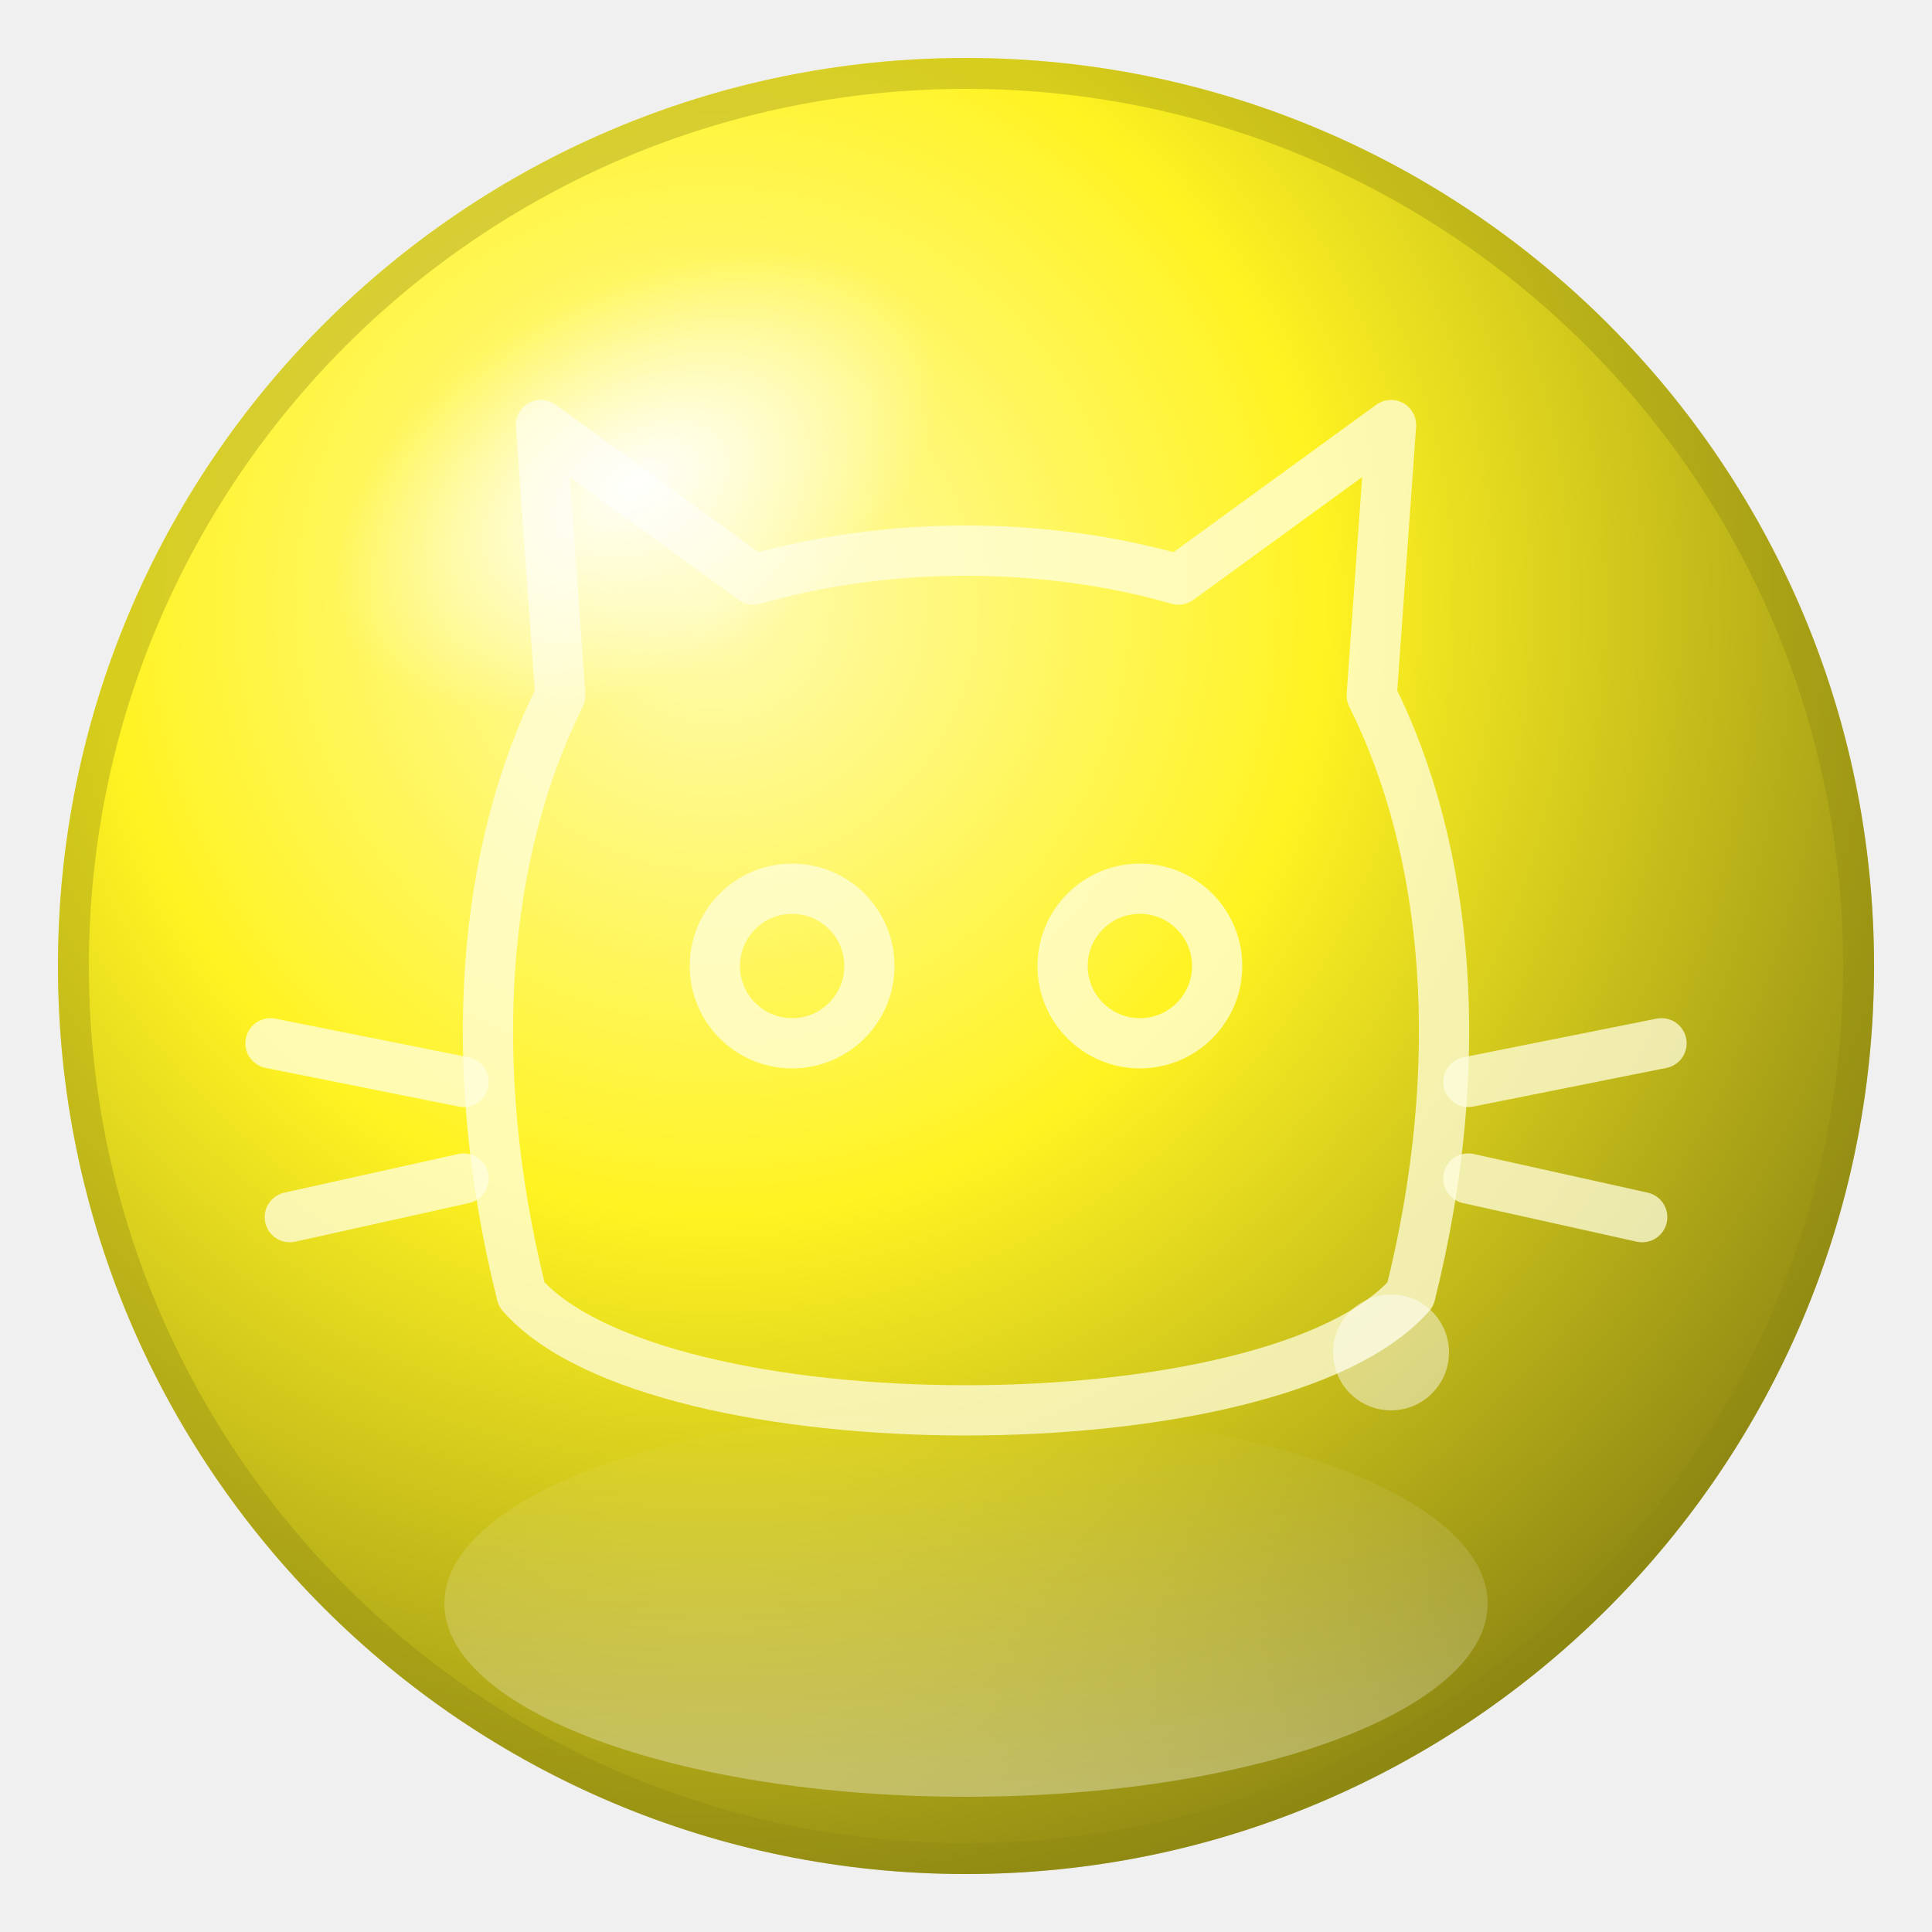
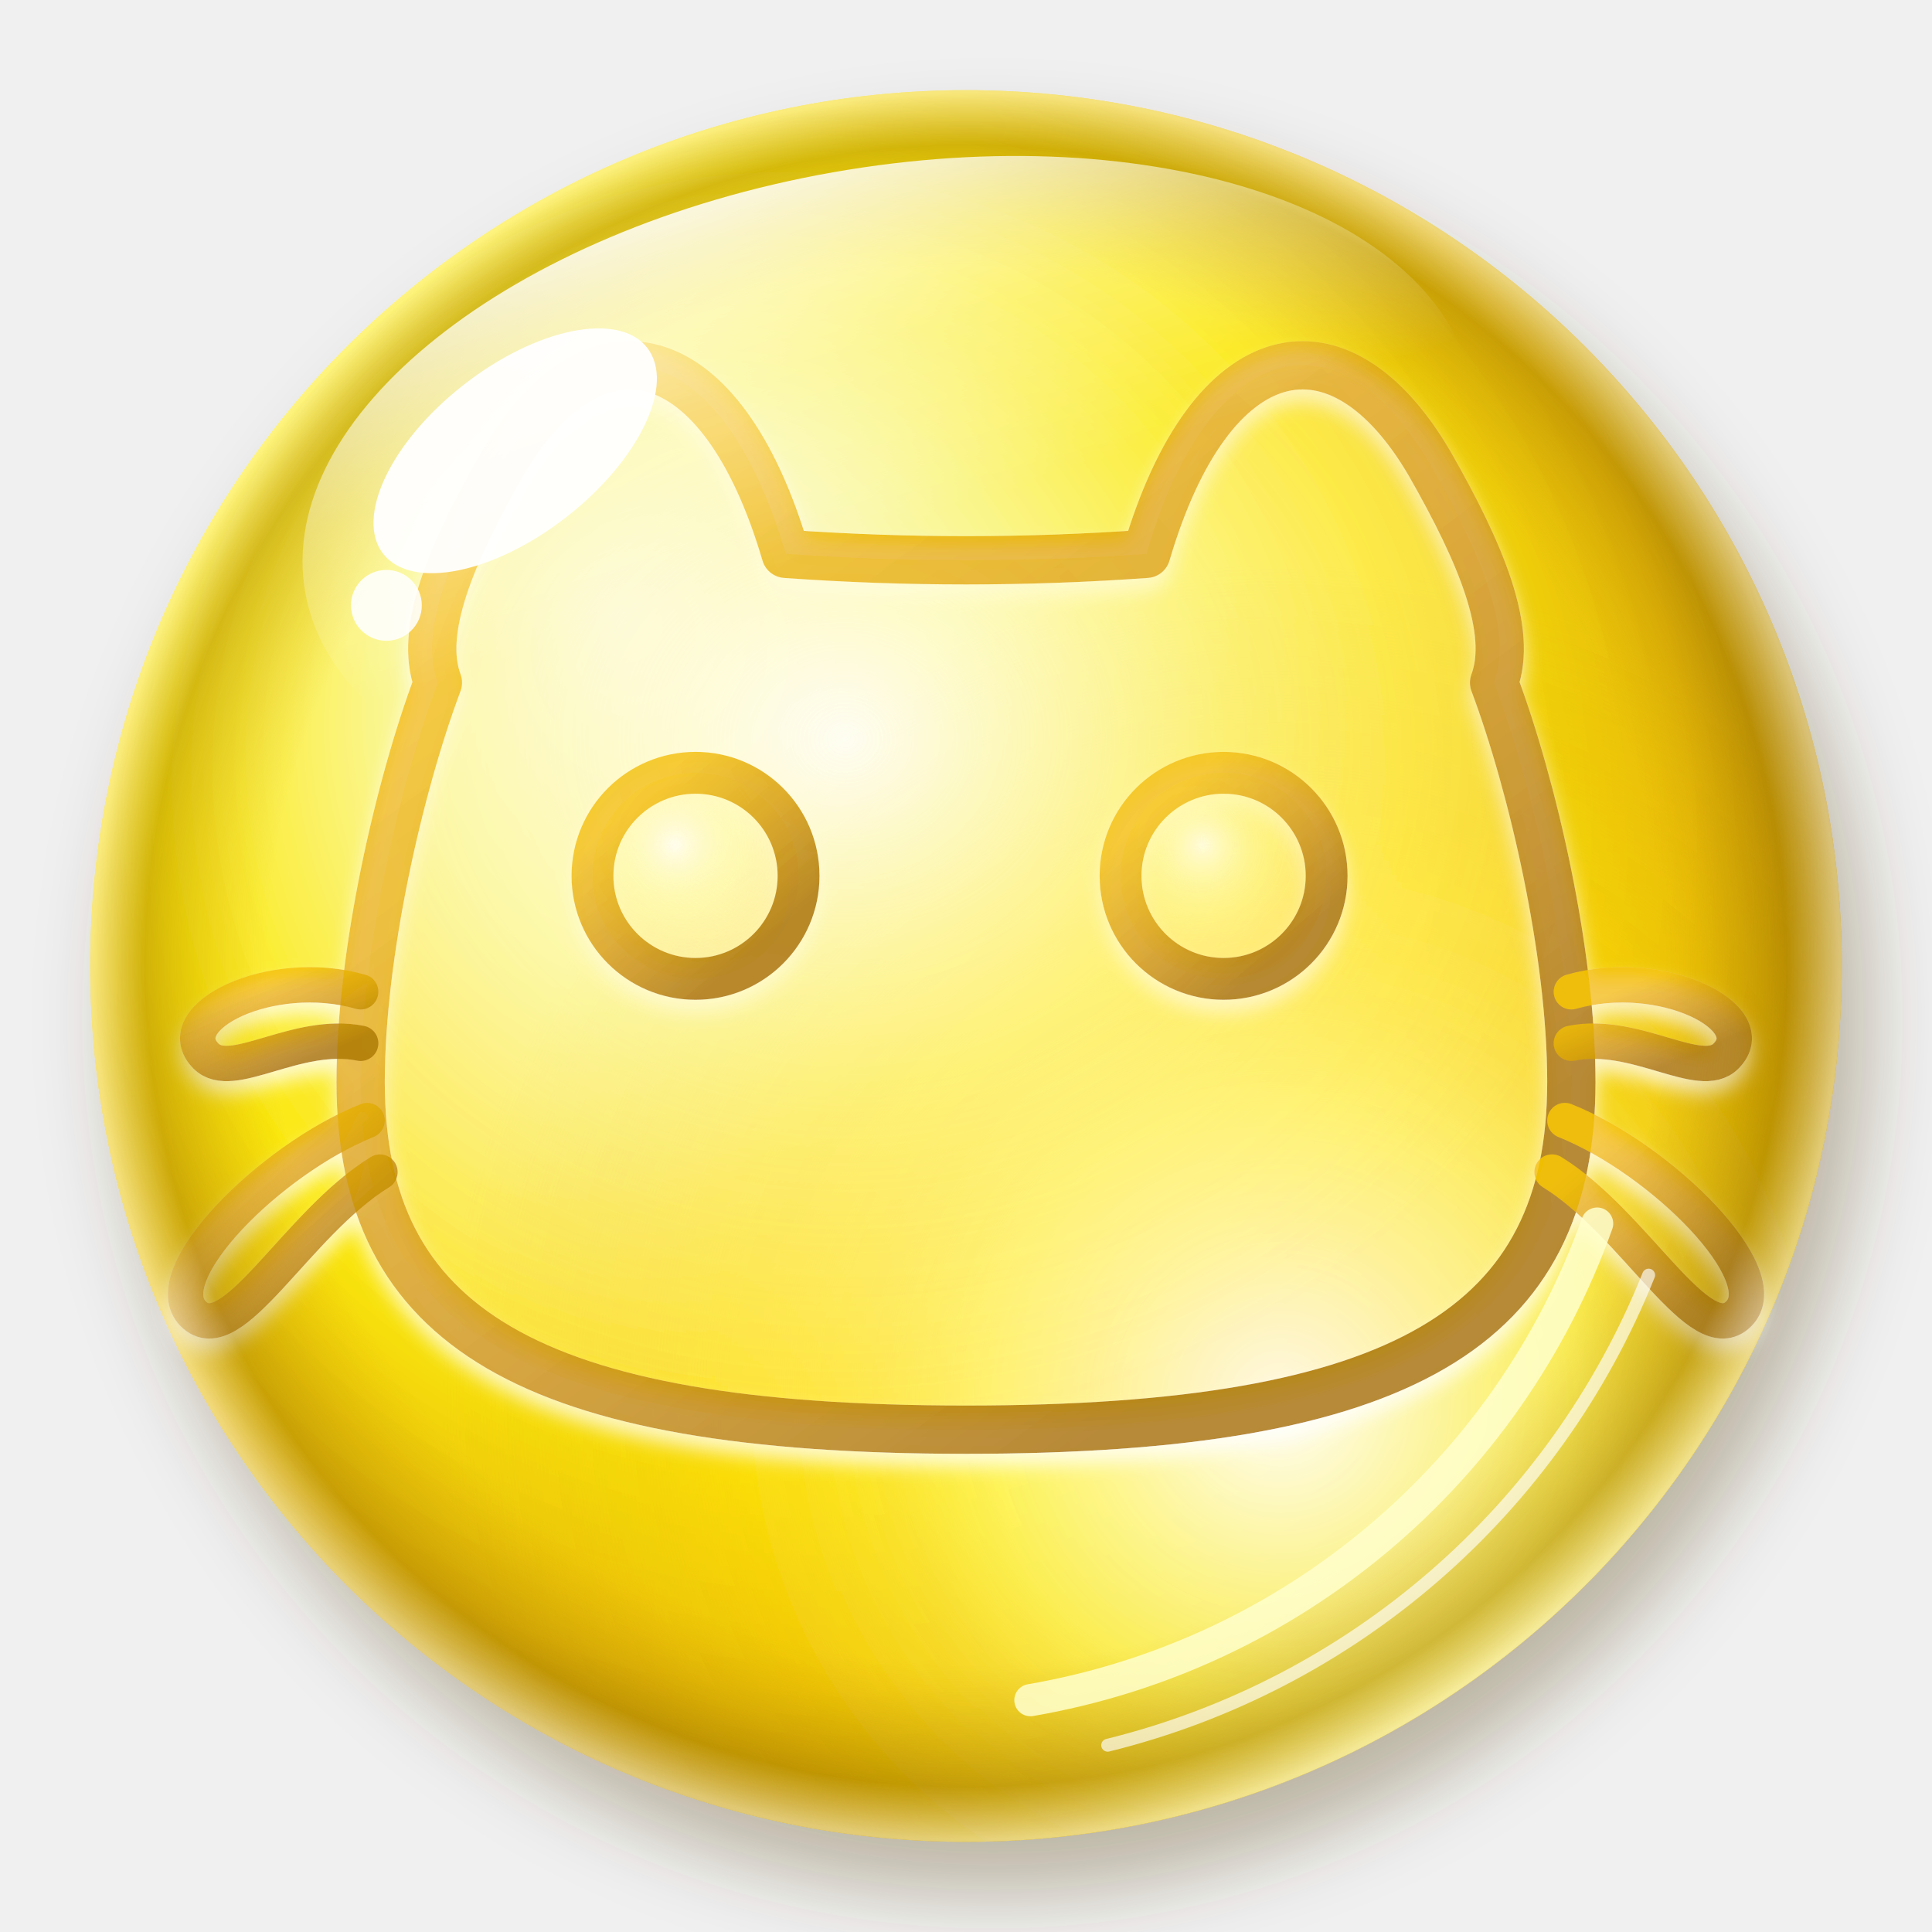
- <svg xmlns="http://www.w3.org/2000/svg" viewBox="0 0 100 100">
+ <svg xmlns="http://www.w3.org/2000/svg" viewBox="0 0 300 300" width="100%" height="100%">
  <defs>
-     <radialGradient id="body" cx="36%" cy="30%" r="75%">
-       <stop offset="0" stop-color="#fffbb2" />
-       <stop offset="0.45" stop-color="#fff322" />
-       <stop offset="1" stop-color="#8c8613" />
+     <filter id="sphere-shadow-pureyellow" x="-15%" y="-15%" width="135%" height="135%">
+       <feDropShadow dx="4" dy="8" stdDeviation="6" flood-color="#4d3800" flood-opacity="0.32" />
+     </filter>
+     <filter id="cat-glass-pureyellow" x="-10%" y="-10%" width="120%" height="120%">
+       <feDropShadow dx="0" dy="2" stdDeviation="1.5" flood-color="#ffffff" flood-opacity="0.8" />
+     </filter>
+     <radialGradient id="pureyellow-marble-base" cx="45%" cy="45%" r="55%" fx="30%" fy="30%">
+       <stop offset="0%" stop-color="#ffffff" stop-opacity="0.92" />
+       <stop offset="30%" stop-color="#fffb99" stop-opacity="0.9" />
+       <stop offset="65%" stop-color="#ffea00" stop-opacity="0.92" />
+       <stop offset="88%" stop-color="#e6b800" stop-opacity="0.95" />
+       <stop offset="100%" stop-color="#b38600" stop-opacity="0.98" />
    </radialGradient>
-     <radialGradient id="shine" cx="50%" cy="50%" r="50%">
-       <stop offset="0" stop-color="#fff" stop-opacity="0.95" />
-       <stop offset="1" stop-color="#fff" stop-opacity="0" />
+     <radialGradient id="caustic-glow-pureyellow" cx="68%" cy="75%" r="48%">
+       <stop offset="0%" stop-color="#ffffff" stop-opacity="0.96" />
+       <stop offset="35%" stop-color="#fff766" stop-opacity="0.85" />
+       <stop offset="68%" stop-color="#ffd900" stop-opacity="0.35" />
+       <stop offset="100%" stop-color="#e6b800" stop-opacity="0" />
    </radialGradient>
-     <linearGradient id="bounce" x1="0" y1="0" x2="0" y2="1">
-       <stop offset="0" stop-color="#fff" stop-opacity="0" />
-       <stop offset="1" stop-color="#fff" stop-opacity="0.35" />
+     <radialGradient id="glass-rim-pureyellow" cx="50%" cy="50%" r="50%">
+       <stop offset="80%" stop-color="#cc9900" stop-opacity="0" />
+       <stop offset="94%" stop-color="#997000" stop-opacity="0.4" />
+       <stop offset="100%" stop-color="#ffffff" stop-opacity="0.45" />
+     </radialGradient>
+     <linearGradient id="gloss-top-pureyellow" x1="35%" y1="0%" x2="55%" y2="75%">
+       <stop offset="0%" stop-color="#ffffff" stop-opacity="0.9" />
+       <stop offset="40%" stop-color="#ffffeb" stop-opacity="0.35" />
+       <stop offset="75%" stop-color="#ffffff" stop-opacity="0" />
    </linearGradient>
+     <linearGradient id="cat-line-pureyellow" x1="20%" y1="15%" x2="80%" y2="85%">
+       <stop offset="0%" stop-color="#f5c400" stop-opacity="0.9" />
+       <stop offset="50%" stop-color="#d9a300" stop-opacity="0.92" />
+       <stop offset="100%" stop-color="#b38000" stop-opacity="0.95" />
+     </linearGradient>
+     <radialGradient id="cat-inner-pureyellow" cx="40%" cy="35%" r="65%">
+       <stop offset="0%" stop-color="#ffffff" stop-opacity="0.65" />
+       <stop offset="50%" stop-color="#fff566" stop-opacity="0.3" />
+       <stop offset="100%" stop-color="#ffcc00" stop-opacity="0.15" />
+     </radialGradient>
  </defs>
-   <circle cx="50" cy="50" r="47" fill="url(#body)" />
-   <circle cx="50" cy="50" r="46.2" fill="none" stroke="#8c8613" stroke-opacity="0.35" stroke-width="1.6" />
-   <g fill="none" stroke="#fffdde" stroke-opacity="0.75" stroke-width="2.6" stroke-linecap="round" stroke-linejoin="round">
-     <path d="M27 67 C24 55 25 44 29 36 L28 22 L39 30 C46 28 54 28 61 30 L72 22 L71 36 C75 44 76 55 73 67 C66 75 34 75 27 67 Z" />
-     <circle cx="41" cy="50" r="4" />
-     <circle cx="59" cy="50" r="4" />
-     <path d="M24 56 L14 54 M24 61 L15 63 M76 56 L86 54 M76 61 L85 63" />
+   <g filter="url(#sphere-shadow-pureyellow)">
+     <circle cx="150" cy="150" r="136" fill="url(#pureyellow-marble-base)" />
+     <circle cx="150" cy="150" r="136" fill="url(#caustic-glow-pureyellow)" />
  </g>
-   <ellipse cx="50" cy="83" rx="27" ry="10" fill="url(#bounce)" />
-   <ellipse cx="33" cy="25" rx="17" ry="10" fill="url(#shine)" transform="rotate(-28 33 25)" />
-   <circle cx="72" cy="70" r="3" fill="#fff" fill-opacity="0.45" />
+   <g filter="url(#cat-glass-pureyellow)" stroke="url(#cat-line-pureyellow)" stroke-linecap="round" stroke-linejoin="round">
+     <path d="M 122 86              C 112 52, 92 48, 78 72              C 70 86, 65 98, 68 106              C 62 122, 56 148, 56 168              C 56 206, 82 222, 150 222              C 218 222, 244 206, 244 168              C 244 148, 238 122, 232 106              C 235 98, 230 86, 222 72              C 208 48, 188 52, 178 86              Q 150 88, 122 86 Z" fill="url(#cat-inner-pureyellow)" stroke-width="7.5" />
+     <circle cx="108" cy="136" r="16" fill="url(#cat-inner-pureyellow)" stroke-width="6.5" />
+     <circle cx="190" cy="136" r="16" fill="url(#cat-inner-pureyellow)" stroke-width="6.5" />
+     <path d="M 56 154 C 42 150, 26 158, 32 164 C 36 168, 46 160, 56 162" fill="none" stroke-width="5.5" />
+     <path d="M 57 174 C 42 180, 24 198, 30 204 C 36 210, 46 190, 59 182" fill="none" stroke-width="5.5" />
+     <path d="M 244 154 C 258 150, 274 158, 268 164 C 264 168, 254 160, 244 162" fill="none" stroke-width="5.5" />
+     <path d="M 243 174 C 258 180, 276 198, 270 204 C 264 210, 254 190, 241 182" fill="none" stroke-width="5.5" />
+   </g>
+   <circle cx="150" cy="150" r="136" fill="url(#glass-rim-pureyellow)" style="pointer-events: none;" />
+   <ellipse cx="138" cy="76" rx="92" ry="50" transform="rotate(-10 138 76)" fill="url(#gloss-top-pureyellow)" style="pointer-events: none;" />
+   <ellipse cx="80" cy="70" rx="26" ry="13" transform="rotate(-38 80 70)" fill="#ffffff" opacity="0.95" />
+   <circle cx="60" cy="94" r="5.5" fill="#ffffff" opacity="0.88" />
+   <path d="M 248 190 A 114 114 0 0 1 160 264" fill="none" stroke="#ffffcc" stroke-width="5" stroke-linecap="round" opacity="0.85" />
+   <path d="M 256 198 A 122 122 0 0 1 172 271" fill="none" stroke="#ffffff" stroke-width="2" stroke-linecap="round" opacity="0.65" />
</svg>
